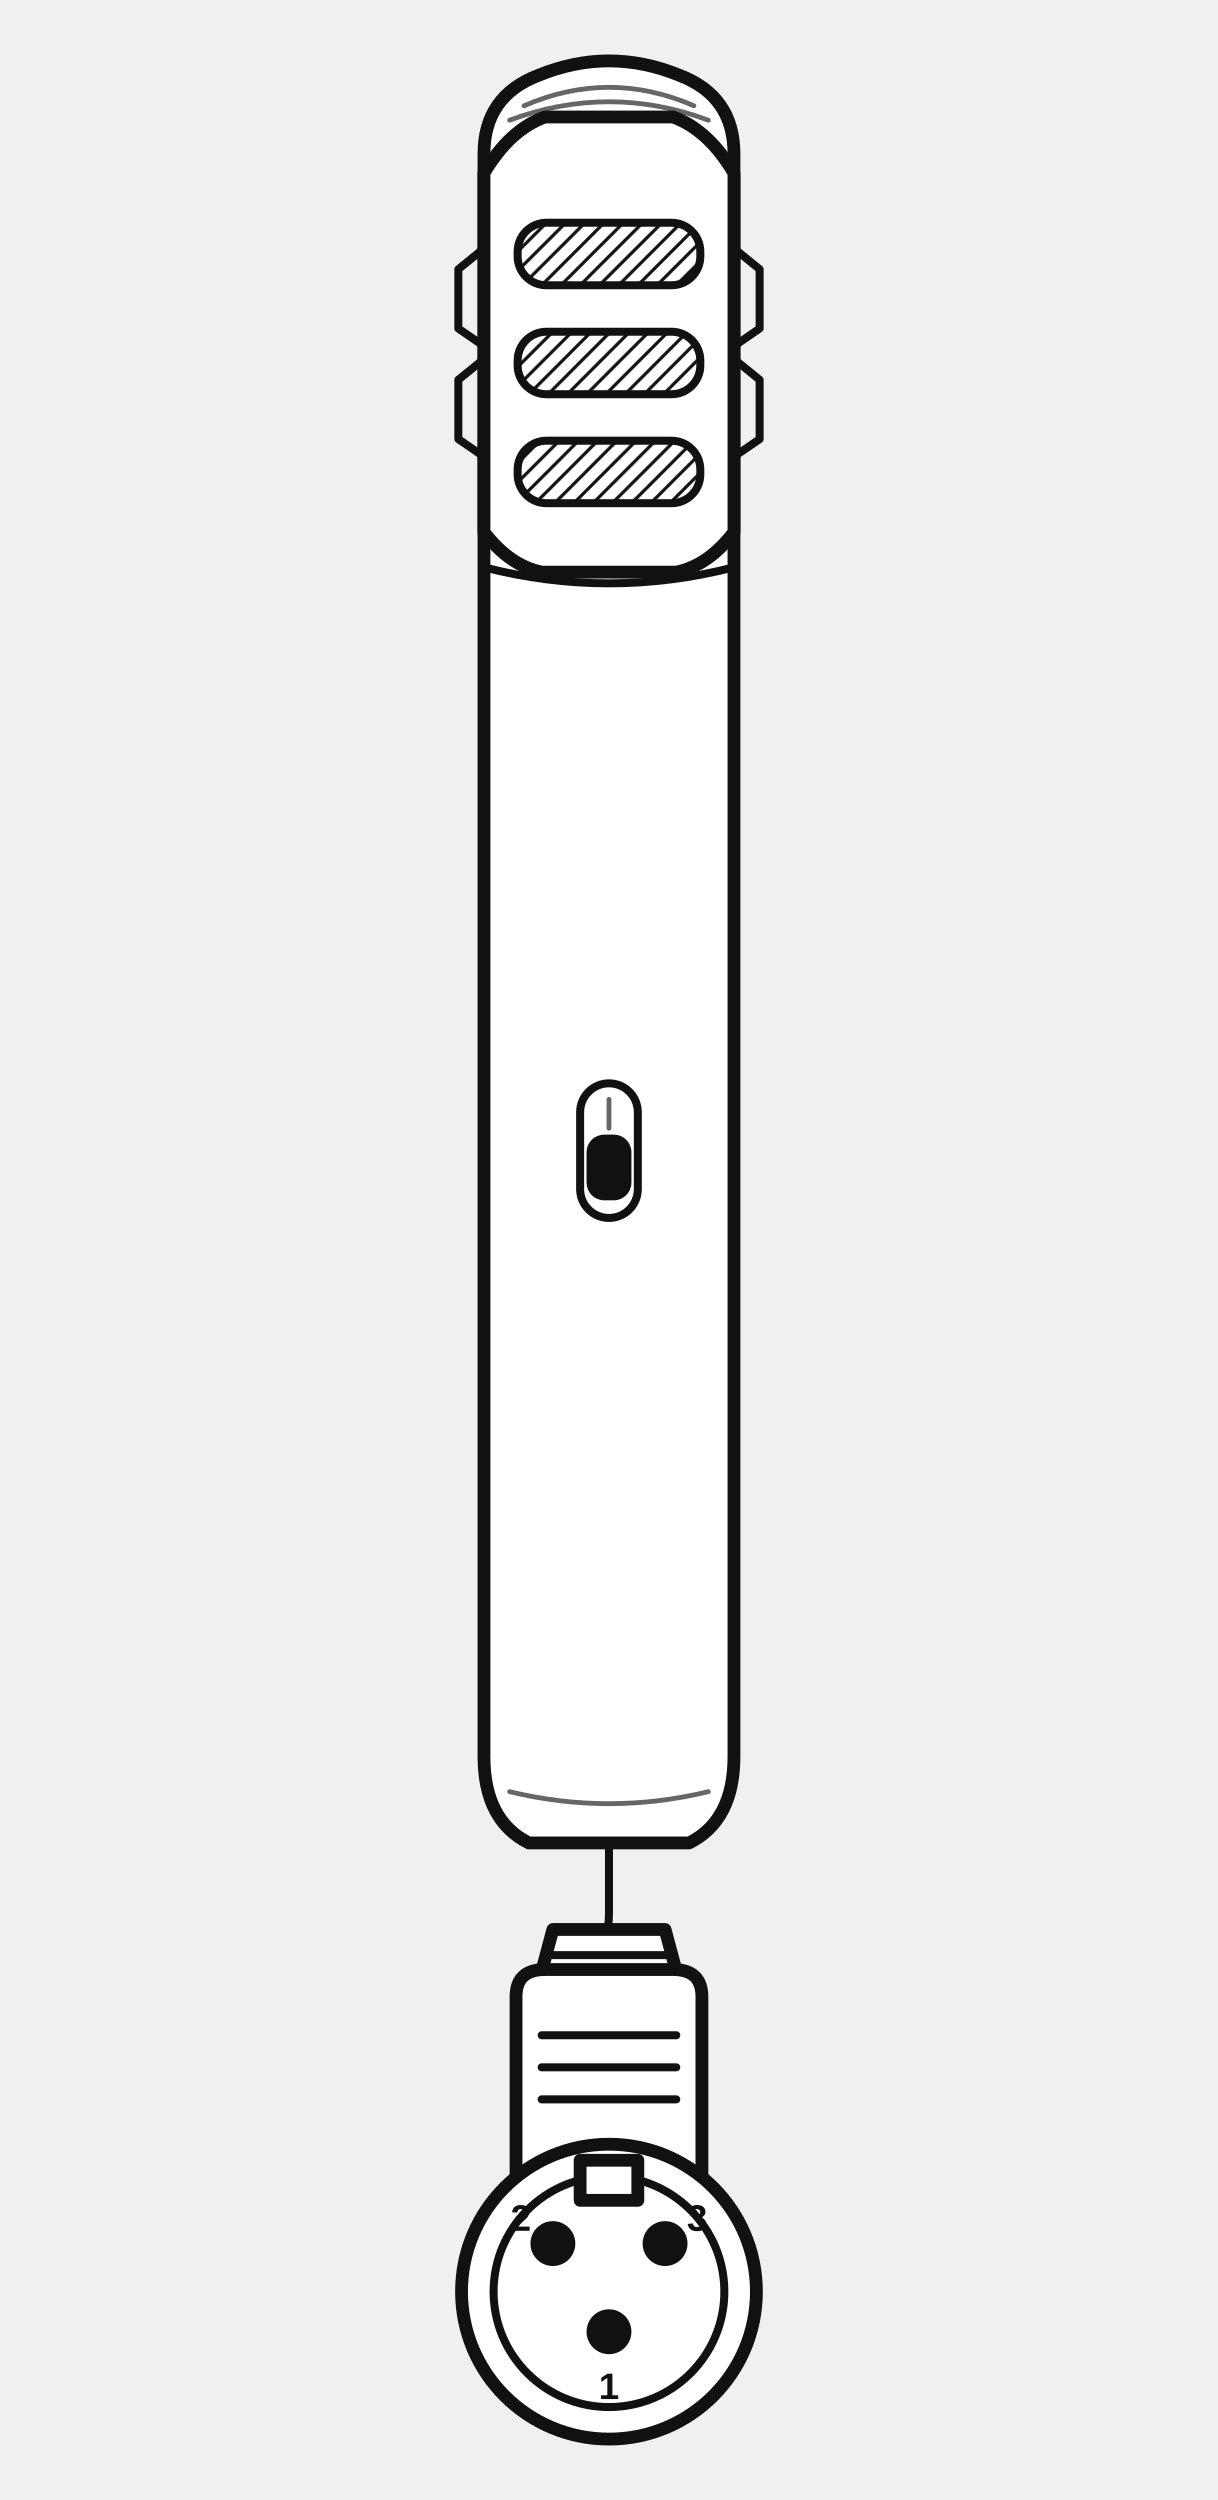
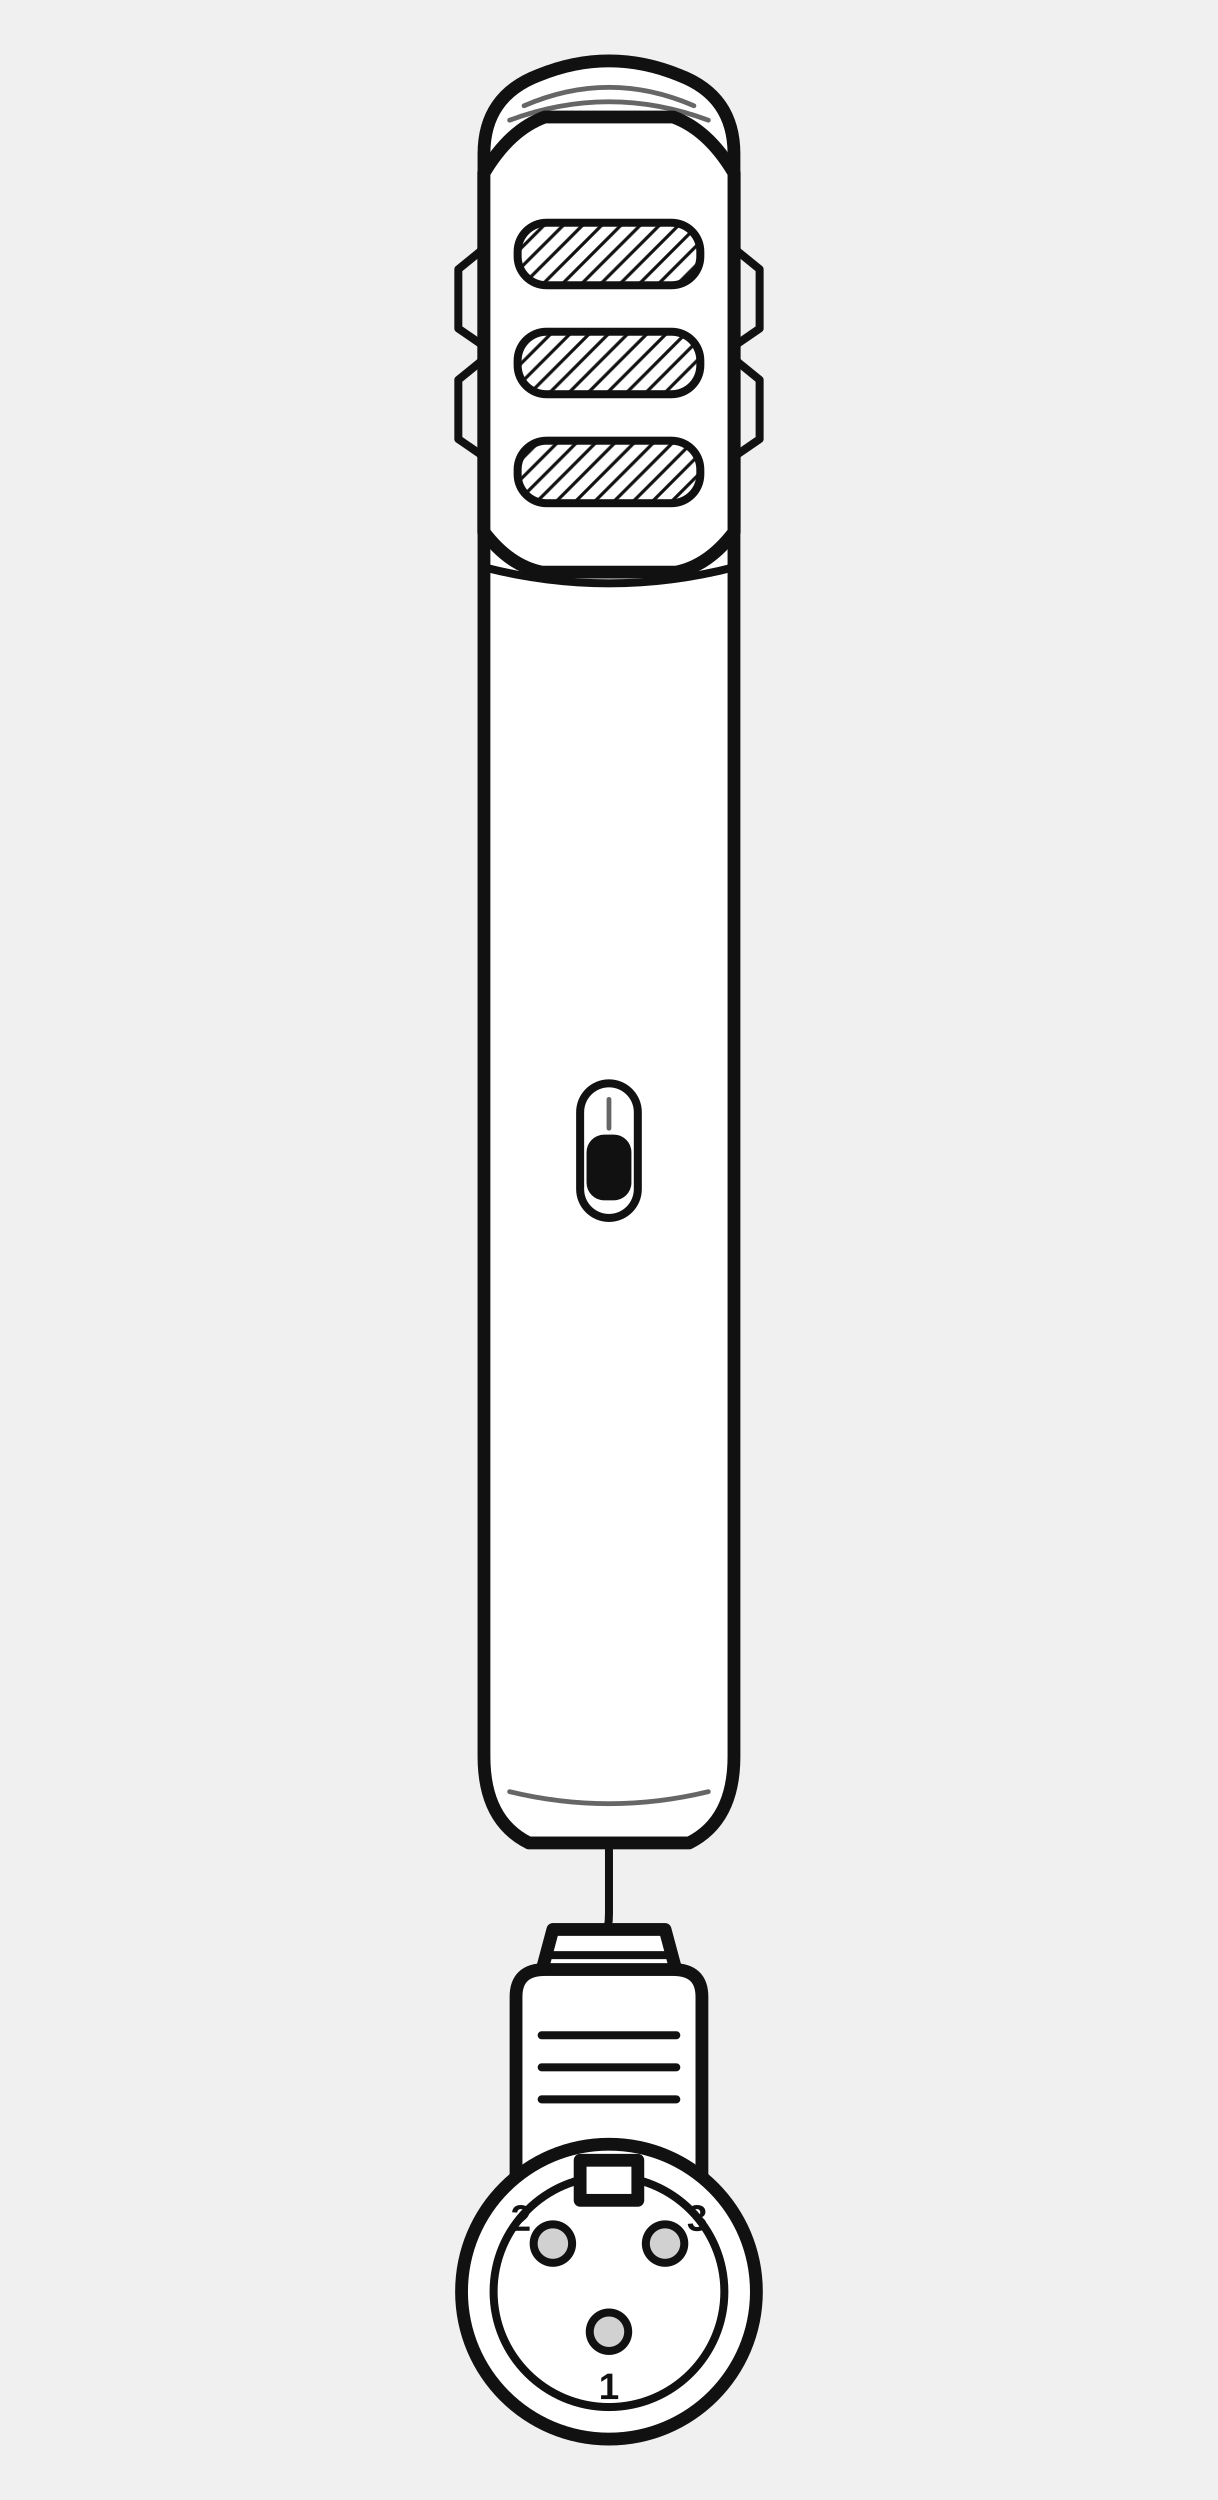
- <svg xmlns="http://www.w3.org/2000/svg" viewBox="0 0 760 1560" width="760" height="1560" role="img" aria-label="吊麦背面与卡侬母头说明书式线稿">
+ <svg xmlns="http://www.w3.org/2000/svg" viewBox="0 0 760 1560" width="760" height="1560" role="img" aria-label="吊麦背面与卡侬公口说明书式线稿">
  <defs>
    <pattern id="mesh" width="12" height="12" patternUnits="userSpaceOnUse">
      <path d="M-3 3L3-3M0 12L12 0M9 15L15 9" fill="none" stroke="#111111" stroke-width="2" />
    </pattern>
  </defs>
  <style>
    .outline{fill:#fff;stroke:#111111;stroke-width:8;stroke-linejoin:round}
    .detail{fill:none;stroke:#111111;stroke-width:5;stroke-linecap:round;stroke-linejoin:round}
    .fine{fill:none;stroke:#666666;stroke-width:3;stroke-linecap:round}
    .dark{fill:#111111;stroke:#111111;stroke-width:4}
+     .pin{fill:#d1d1d1;stroke:#111111;stroke-width:5}
    .number{fill:#111111;font:700 23px Arial,sans-serif;letter-spacing:0;text-anchor:middle}
  </style>
  <g aria-label="吊麦背面机身">
    <path class="outline" d="M302 96Q302 60 336 47Q380 29 424 47Q458 60 458 96V1096Q458 1136 430 1150H330Q302 1136 302 1096Z" />
    <path class="detail" d="M302 354Q380 374 458 354" />
    <path class="fine" d="M318 75Q380 52 442 75M318 1118Q380 1133 442 1118" />
    <path class="outline" d="M302 108V332Q318 353 338 357H422Q442 353 458 332V108Q442 81 420 73H340Q318 81 302 108Z" />
    <path class="detail" d="M302 155L286 168V205L302 216M458 155L474 168V205L458 216M302 224L286 237V274L302 285M458 224L474 237V274L458 285" />
    <rect x="323" y="139" width="114" height="39" rx="18" fill="url(#mesh)" stroke="#111111" stroke-width="5" />
    <rect x="323" y="207" width="114" height="39" rx="18" fill="url(#mesh)" stroke="#111111" stroke-width="5" />
    <rect x="323" y="275" width="114" height="39" rx="18" fill="url(#mesh)" stroke="#111111" stroke-width="5" />
    <path class="fine" d="M327 66Q380 43 433 66" />
    <rect class="detail" x="362" y="676" width="36" height="84" rx="18" />
    <rect class="dark" x="368" y="710" width="24" height="37" rx="9" />
    <path class="fine" d="M380 686V704" />
  </g>
  <g aria-label="吊麦出线">
    <path class="detail" d="M380 1150V1194C380 1217 367 1227 367 1248" stroke-width="9" />
    <path class="outline" d="M345 1204H415L426 1245H334Z" />
    <path class="detail" d="M340 1220H420M337 1232H423" />
  </g>
-   <g aria-label="三针卡侬母头">
+   <g aria-label="三针卡侬公口">
    <path class="outline" d="M322 1246Q322 1229 340 1229H420Q438 1229 438 1246V1368Q438 1388 420 1396H340Q322 1388 322 1368Z" />
    <path class="detail" d="M338 1270H422M338 1290H422M338 1310H422" />
    <circle class="outline" cx="380" cy="1430" r="92" />
    <circle class="detail" cx="380" cy="1430" r="72" />
    <path class="outline" d="M362 1348H398V1373H362Z" />
-     <circle id="female-pin-2-hole" data-female-pin-hole="true" class="dark" cx="345" cy="1400" r="12" />
-     <circle id="female-pin-3-hole" data-female-pin-hole="true" class="dark" cx="415" cy="1400" r="12" />
-     <circle id="female-pin-1-hole" data-female-pin-hole="true" class="dark" cx="380" cy="1455" r="12" />
+     <circle id="male-pin-2" data-male-pin="true" class="pin" cx="345" cy="1400" r="12" />
+     <circle id="male-pin-3" data-male-pin="true" class="pin" cx="415" cy="1400" r="12" />
+     <circle id="male-pin-1" data-male-pin="true" class="pin" cx="380" cy="1455" r="12" />
    <text class="number" x="325" y="1392">2</text>
    <text class="number" x="435" y="1392">3</text>
    <text class="number" x="380" y="1497">1</text>
  </g>
</svg>
